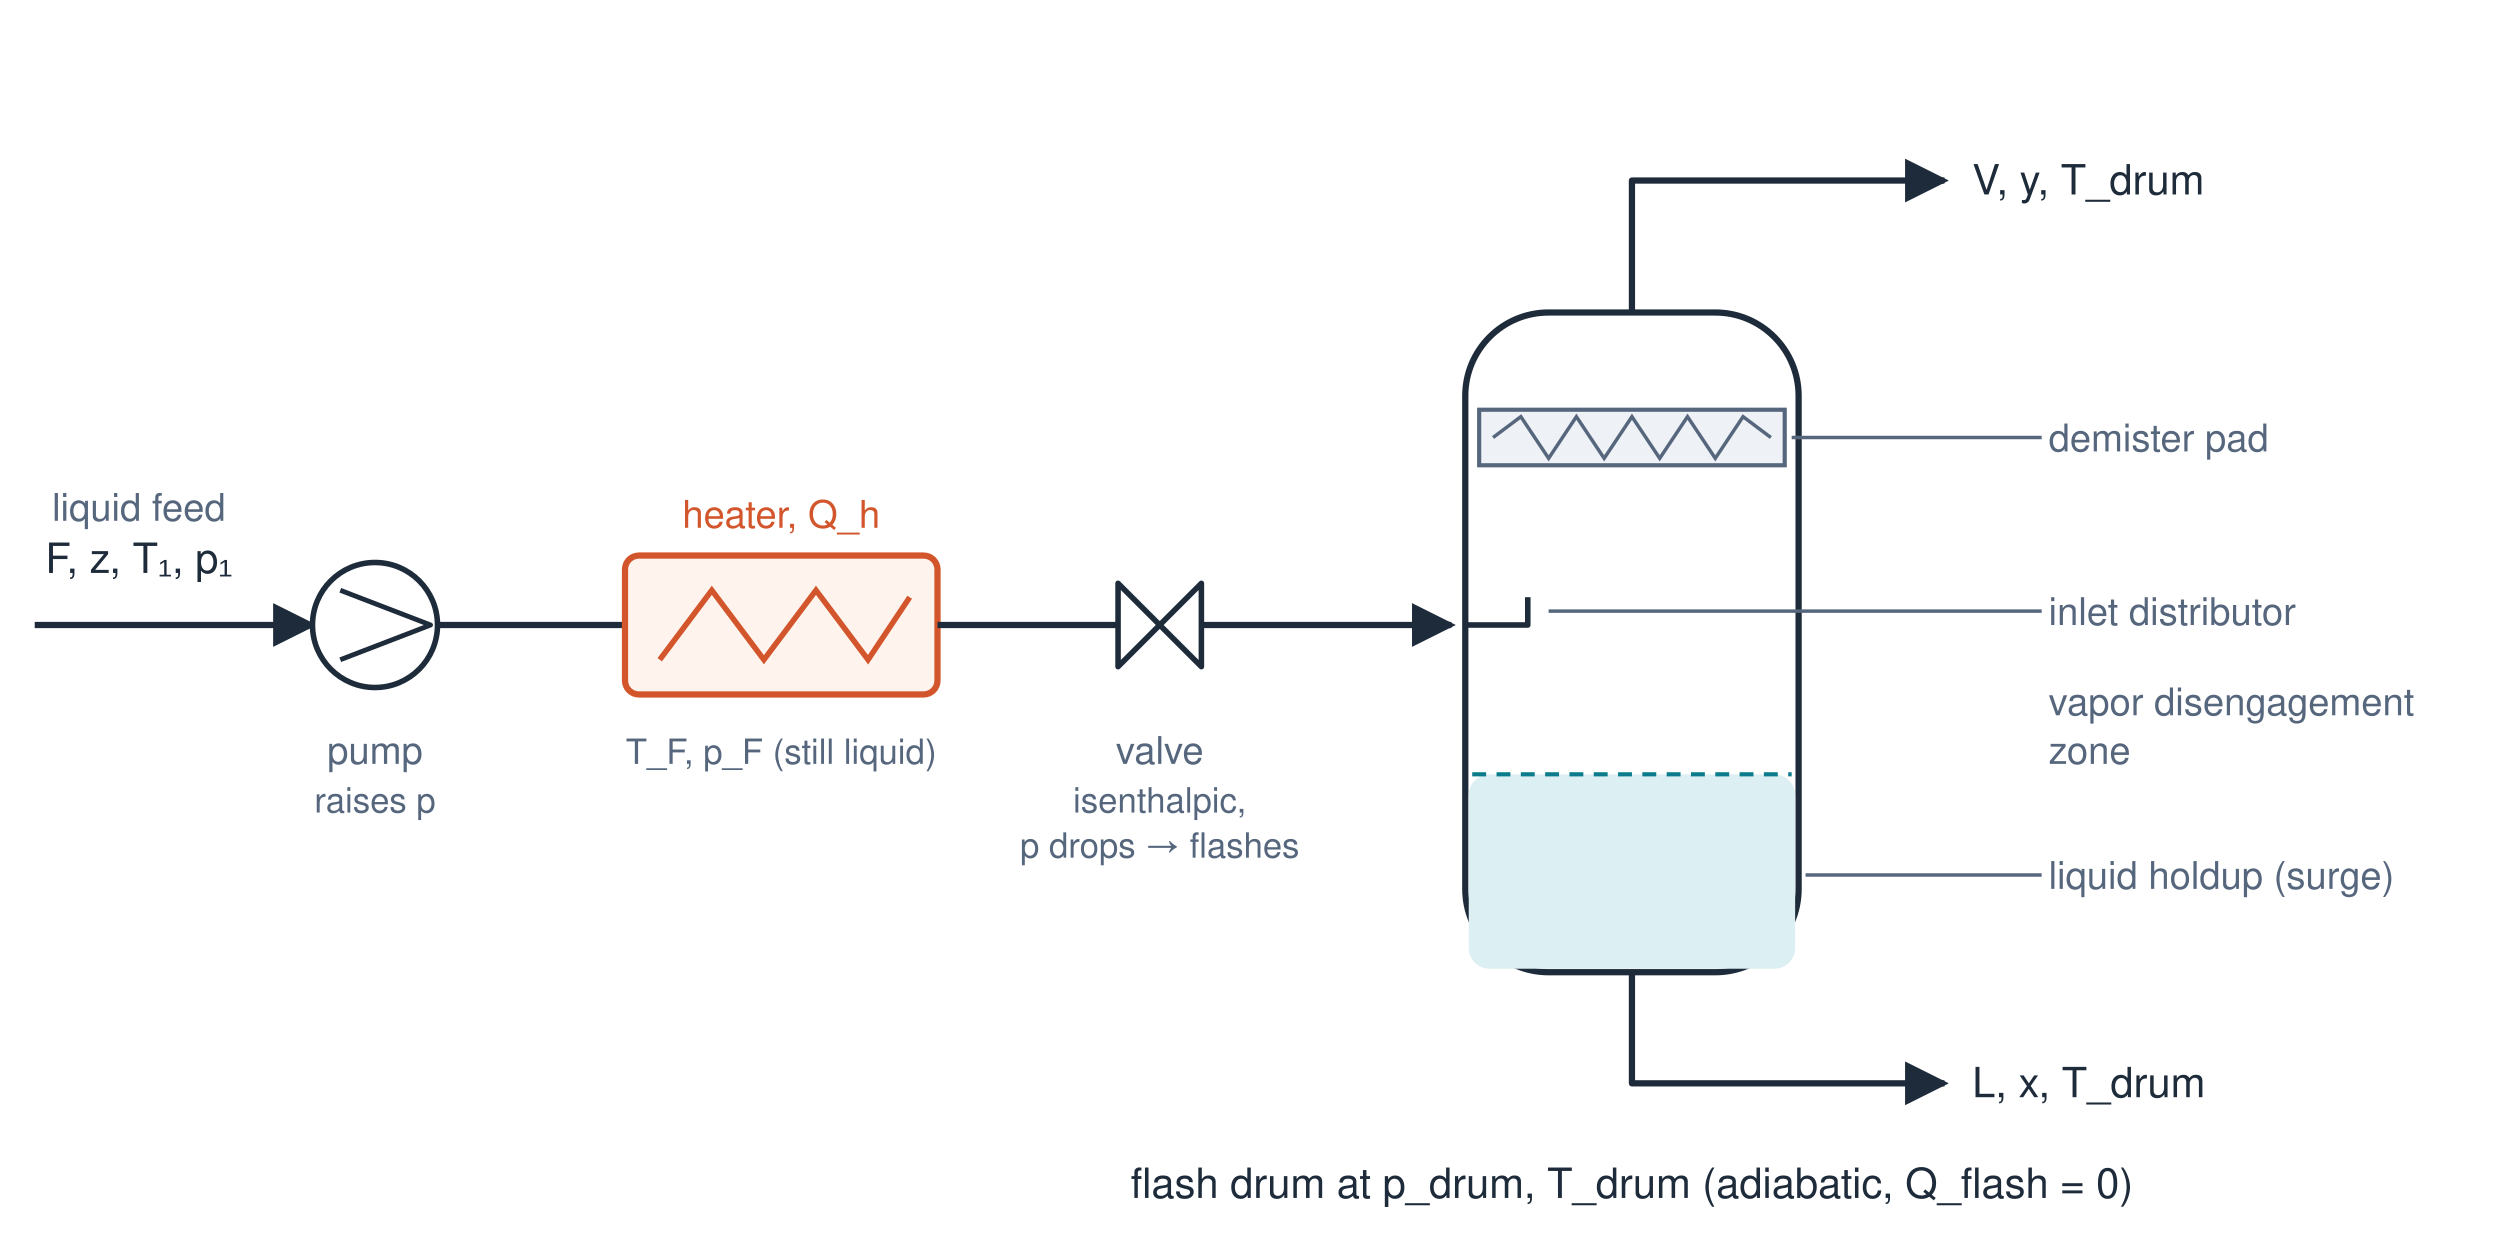
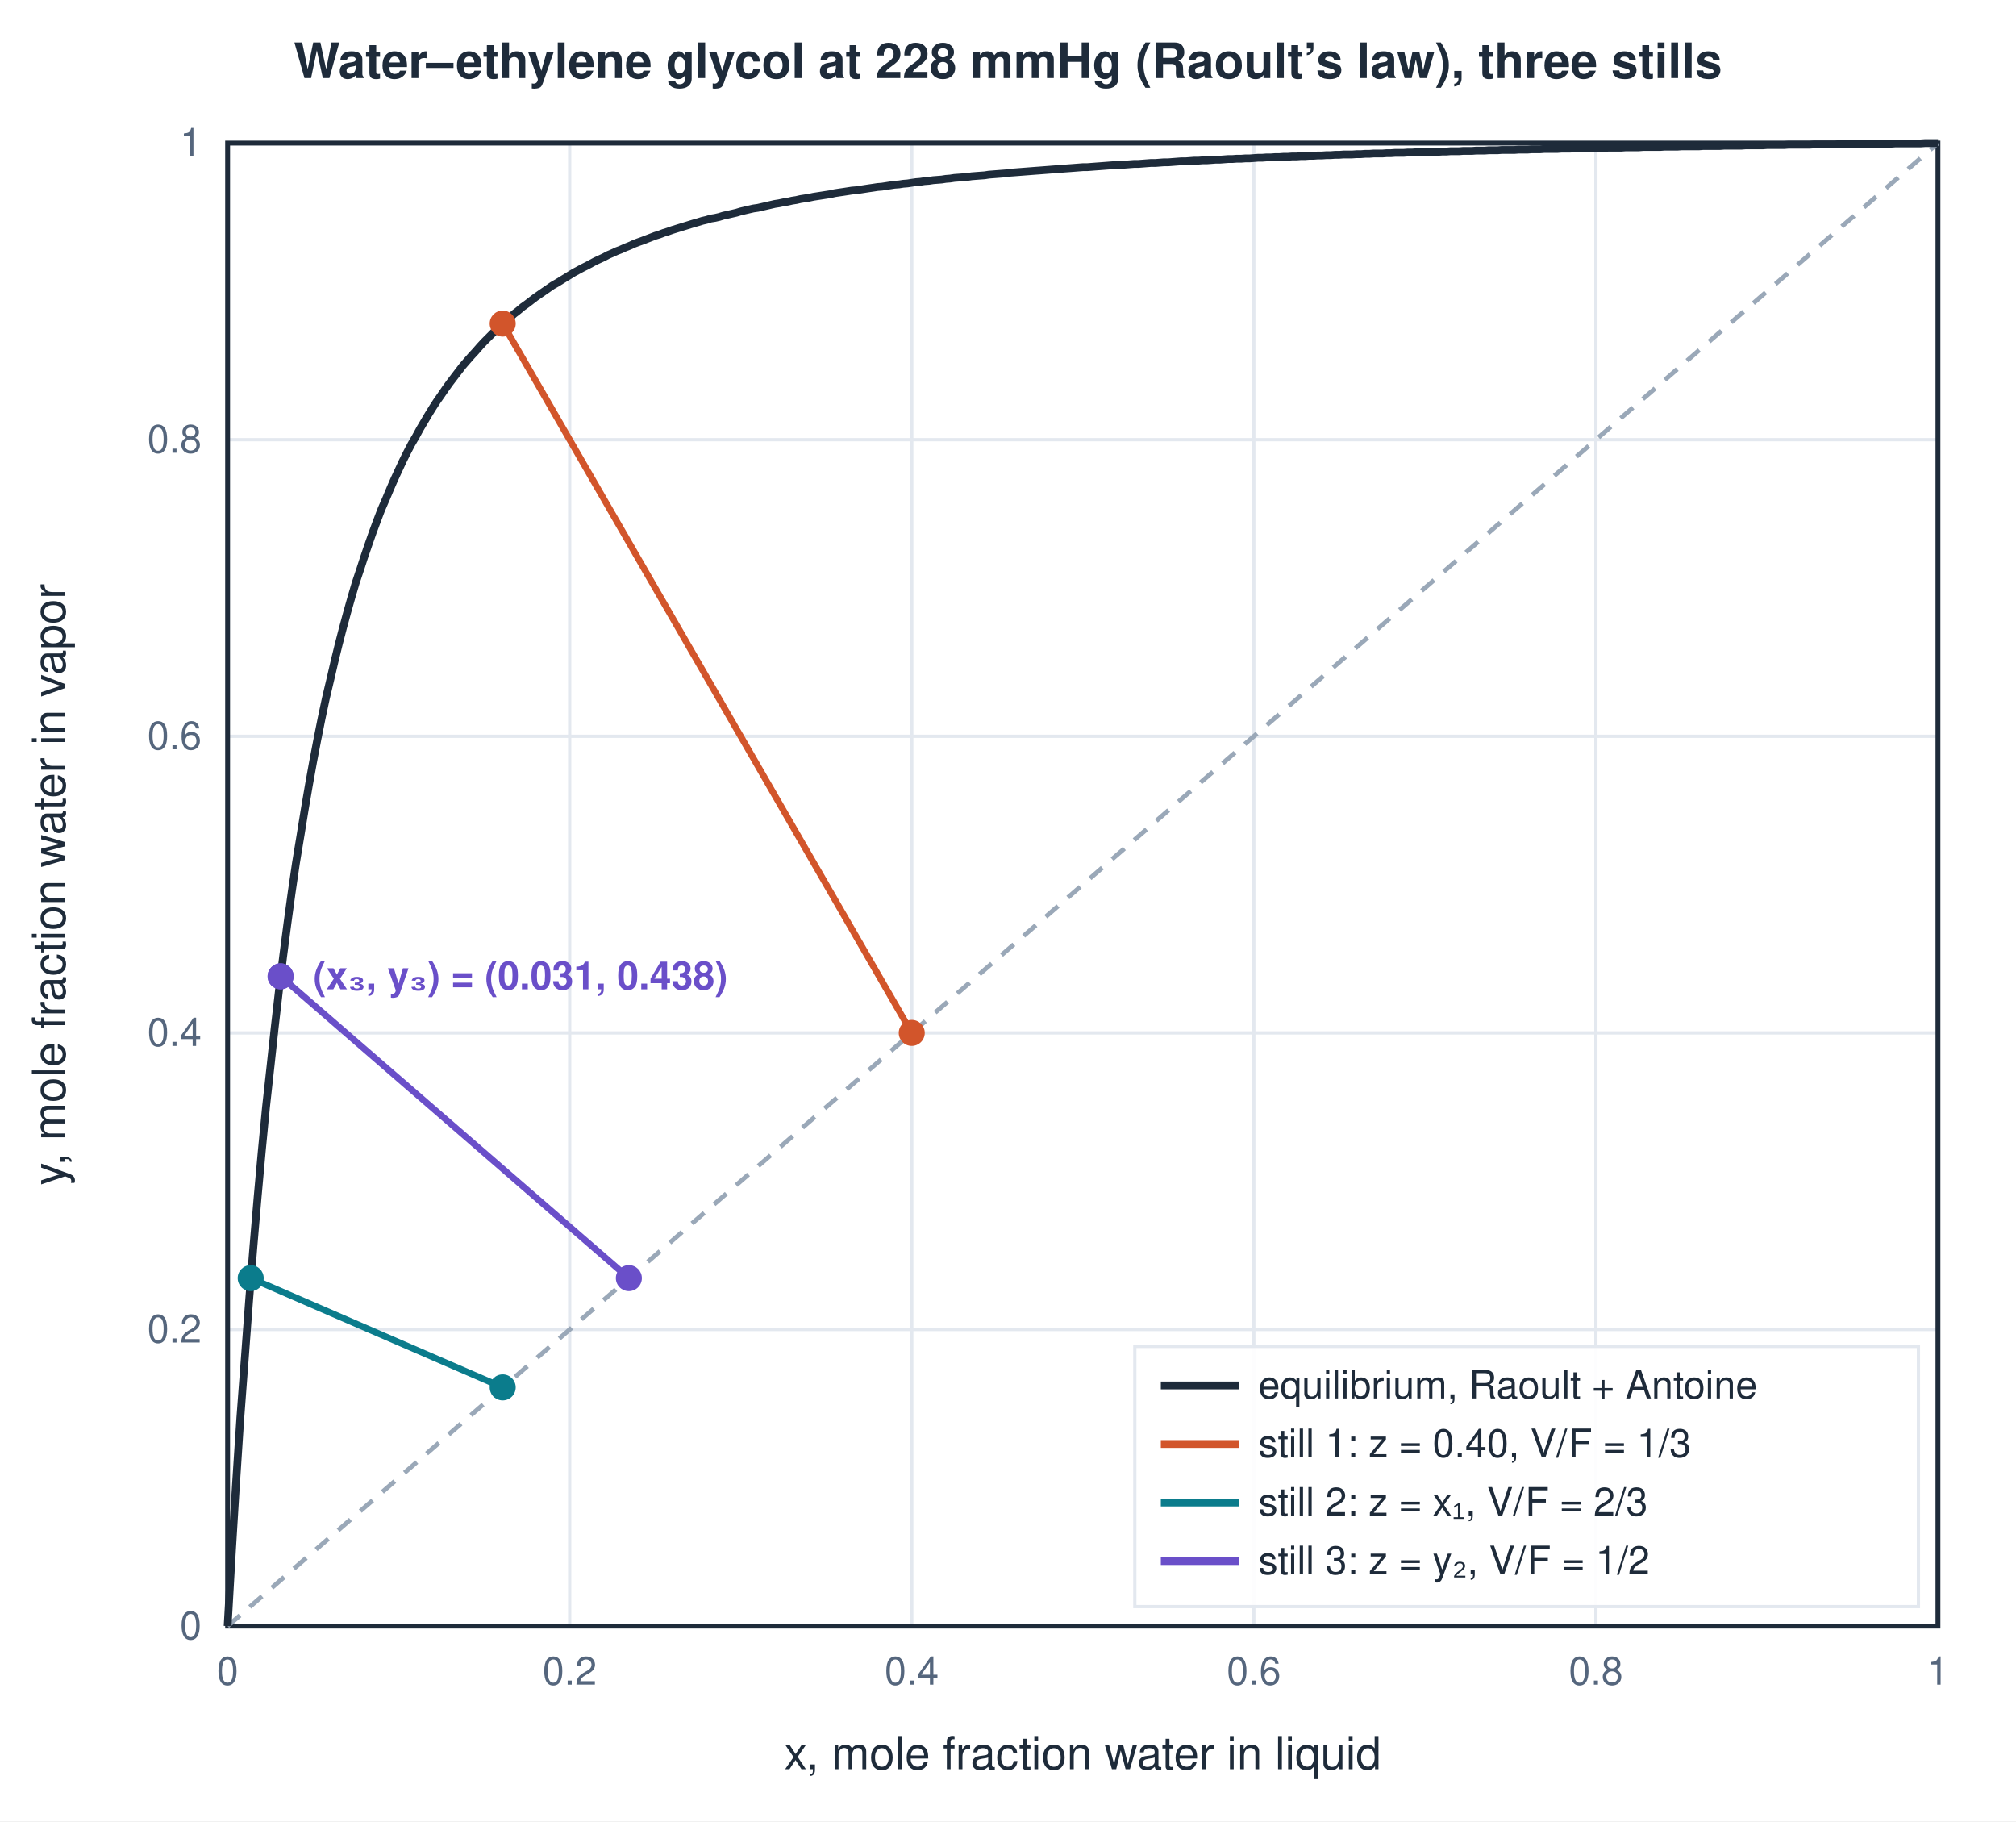
- <svg xmlns="http://www.w3.org/2000/svg" viewBox="0 0 720 360" width="720" height="360" font-family="Helvetica, Arial, sans-serif">
+ <svg xmlns="http://www.w3.org/2000/svg" viewBox="0 0 620 560" width="620" height="560" font-family="Helvetica, Arial, sans-serif">
  <rect width="100%" height="100%" fill="#FFFFFF" />
-   <defs>
-     <marker id="ar" viewBox="0 0 10 10" refX="9" refY="5" markerWidth="7" markerHeight="7" orient="auto-start-reverse">
-       <path d="M0,0 L10,5 L0,10 z" fill="#1E2B3A" />
-     </marker>
-     <marker id="arc" viewBox="0 0 10 10" refX="9" refY="5" markerWidth="7" markerHeight="7" orient="auto-start-reverse">
-       <path d="M0,0 L10,5 L0,10 z" fill="#0B7C8C" />
-     </marker>
-     <marker id="arh" viewBox="0 0 10 10" refX="9" refY="5" markerWidth="7" markerHeight="7" orient="auto-start-reverse">
-       <path d="M0,0 L10,5 L0,10 z" fill="#D2552B" />
-     </marker>
-   </defs>
-   <text x="40.0" y="150.0" font-size="11" fill="#55667D" text-anchor="middle" font-weight="normal">liquid feed</text>
-   <text x="40.0" y="165.0" font-size="12" fill="#1E2B3A" text-anchor="middle" font-weight="normal">F, z, T₁, p₁</text>
-   <line x1="10.0" y1="180.0" x2="90.0" y2="180.0" stroke="#1E2B3A" stroke-width="1.8" marker-end="url(#ar)" />
-   <circle cx="108.0" cy="180.0" r="18" fill="#FFFFFF" stroke="#1E2B3A" stroke-width="1.6" />
-   <polyline points="98.0,170.0 124.0,180.0 98.0,190.0" fill="none" stroke="#1E2B3A" stroke-width="1.4" stroke-linejoin="round" />
-   <text x="108.0" y="220.0" font-size="11" fill="#55667D" text-anchor="middle" font-weight="normal">pump</text>
-   <text x="108.0" y="234.0" font-size="10" fill="#55667D" text-anchor="middle" font-weight="normal">raises p</text>
-   <line x1="126.0" y1="180.0" x2="180.0" y2="180.0" stroke="#1E2B3A" stroke-width="1.8" />
-   <rect x="180.0" y="160.0" width="90.0" height="40.0" fill="#FFF3EE" stroke="#D2552B" stroke-width="1.8" rx="4" />
-   <path d="M190,190 L205,170 L220,190 L235,170 L250,190 L262,172" fill="none" stroke="#D2552B" stroke-width="1.6" />
-   <text x="225.0" y="152.0" font-size="11" fill="#D2552B" text-anchor="middle" font-weight="normal">heater, Q_h</text>
-   <text x="225.0" y="220.0" font-size="10" fill="#55667D" text-anchor="middle" font-weight="normal">T_F, p_F (still liquid)</text>
-   <line x1="270.0" y1="180.0" x2="322.0" y2="180.0" stroke="#1E2B3A" stroke-width="1.8" />
-   <polygon points="322.0,168.0 346.0,192.0 346.0,168.0 322.0,192.0" fill="#FFFFFF" stroke="#1E2B3A" stroke-width="1.6" stroke-linejoin="round" />
-   <text x="334.0" y="220.0" font-size="11" fill="#55667D" text-anchor="middle" font-weight="normal">valve</text>
-   <text x="334.0" y="234.0" font-size="10" fill="#55667D" text-anchor="middle" font-weight="normal">isenthalpic,</text>
-   <text x="334.0" y="247.0" font-size="10" fill="#55667D" text-anchor="middle" font-weight="normal">p drops → flashes</text>
-   <line x1="346.0" y1="180.0" x2="418.0" y2="180.0" stroke="#1E2B3A" stroke-width="1.8" marker-end="url(#ar)" />
-   <rect x="422.0" y="90.0" width="96.0" height="190.0" fill="#FFFFFF" stroke="#1E2B3A" stroke-width="1.8" rx="24.0" />
-   <rect x="423.0" y="223.0" width="94.0" height="56.0" fill="#DCEFF2" stroke="none" stroke-width="0" rx="6" />
-   <line x1="424.0" y1="223.0" x2="516.0" y2="223.0" stroke="#0B7C8C" stroke-width="1.2" stroke-dasharray="4 3" />
-   <rect x="426.0" y="118.0" width="88.0" height="16.0" fill="#EEF1F5" stroke="#55667D" stroke-width="1.2" rx="0" />
-   <path d="M430,126 L438,120 L446,132 L454,120 L462,132 L470,120 L478,132 L486,120 L494,132 L502,120 L510,126" fill="none" stroke="#55667D" stroke-width="1.0" />
-   <text x="590.0" y="130.0" font-size="11" fill="#55667D" text-anchor="start" font-weight="normal">demister pad</text>
-   <line x1="588.0" y1="126.0" x2="516.0" y2="126.0" stroke="#55667D" stroke-width="1" />
-   <polyline points="422.0,180.0 440.0,180.0 440.0,172.0" fill="none" stroke="#1E2B3A" stroke-width="1.6" stroke-linejoin="round" />
-   <text x="590.0" y="180.0" font-size="11" fill="#55667D" text-anchor="start" font-weight="normal">inlet distributor</text>
-   <line x1="588.0" y1="176.0" x2="446.0" y2="176.0" stroke="#55667D" stroke-width="1" />
-   <text x="590.0" y="206.0" font-size="11" fill="#55667D" text-anchor="start" font-weight="normal">vapor disengagement</text>
-   <text x="590.0" y="220.0" font-size="11" fill="#55667D" text-anchor="start" font-weight="normal">zone</text>
-   <text x="590.0" y="256.0" font-size="11" fill="#55667D" text-anchor="start" font-weight="normal">liquid holdup (surge)</text>
-   <line x1="588.0" y1="252.0" x2="520.0" y2="252.0" stroke="#55667D" stroke-width="1" />
-   <polyline points="470.0,90.0 470.0,52.0 560.0,52.0" fill="none" stroke="#1E2B3A" stroke-width="1.8" stroke-linejoin="round" marker-end="url(#ar)" />
-   <text x="568.0" y="56.0" font-size="12" fill="#1E2B3A" text-anchor="start" font-weight="normal">V, y, T_drum</text>
-   <polyline points="470.0,280.0 470.0,312.0 560.0,312.0" fill="none" stroke="#1E2B3A" stroke-width="1.8" stroke-linejoin="round" marker-end="url(#ar)" />
-   <text x="568.0" y="316.0" font-size="12" fill="#1E2B3A" text-anchor="start" font-weight="normal">L, x, T_drum</text>
-   <text x="470.0" y="345.0" font-size="12" fill="#1E2B3A" text-anchor="middle" font-weight="normal">flash drum at p_drum, T_drum (adiabatic, Q_flash = 0)</text>
+   <line x1="70.0" y1="500.0" x2="70.0" y2="44.0" stroke="#E3E8EF" stroke-width="1" />
+   <line x1="70.0" y1="500.0" x2="596.0" y2="500.0" stroke="#E3E8EF" stroke-width="1" />
+   <text x="70.0" y="518.0" font-size="12" text-anchor="middle" fill="#55667D" font-weight="normal">0</text>
+   <text x="62.0" y="504.0" font-size="12" text-anchor="end" fill="#55667D" font-weight="normal">0</text>
+   <line x1="175.2" y1="500.0" x2="175.2" y2="44.0" stroke="#E3E8EF" stroke-width="1" />
+   <line x1="70.0" y1="408.8" x2="596.0" y2="408.8" stroke="#E3E8EF" stroke-width="1" />
+   <text x="175.2" y="518.0" font-size="12" text-anchor="middle" fill="#55667D" font-weight="normal">0.2</text>
+   <text x="62.0" y="412.8" font-size="12" text-anchor="end" fill="#55667D" font-weight="normal">0.2</text>
+   <line x1="280.4" y1="500.0" x2="280.4" y2="44.0" stroke="#E3E8EF" stroke-width="1" />
+   <line x1="70.0" y1="317.6" x2="596.0" y2="317.6" stroke="#E3E8EF" stroke-width="1" />
+   <text x="280.4" y="518.0" font-size="12" text-anchor="middle" fill="#55667D" font-weight="normal">0.4</text>
+   <text x="62.0" y="321.6" font-size="12" text-anchor="end" fill="#55667D" font-weight="normal">0.4</text>
+   <line x1="385.6" y1="500.0" x2="385.6" y2="44.0" stroke="#E3E8EF" stroke-width="1" />
+   <line x1="70.0" y1="226.4" x2="596.0" y2="226.4" stroke="#E3E8EF" stroke-width="1" />
+   <text x="385.6" y="518.0" font-size="12" text-anchor="middle" fill="#55667D" font-weight="normal">0.6</text>
+   <text x="62.0" y="230.4" font-size="12" text-anchor="end" fill="#55667D" font-weight="normal">0.6</text>
+   <line x1="490.8" y1="500.0" x2="490.8" y2="44.0" stroke="#E3E8EF" stroke-width="1" />
+   <line x1="70.0" y1="135.2" x2="596.0" y2="135.2" stroke="#E3E8EF" stroke-width="1" />
+   <text x="490.8" y="518.0" font-size="12" text-anchor="middle" fill="#55667D" font-weight="normal">0.8</text>
+   <text x="62.0" y="139.2" font-size="12" text-anchor="end" fill="#55667D" font-weight="normal">0.8</text>
+   <line x1="596.0" y1="500.0" x2="596.0" y2="44.0" stroke="#E3E8EF" stroke-width="1" />
+   <line x1="70.0" y1="44.0" x2="596.0" y2="44.0" stroke="#E3E8EF" stroke-width="1" />
+   <text x="596.0" y="518.0" font-size="12" text-anchor="middle" fill="#55667D" font-weight="normal">1</text>
+   <text x="62.0" y="48.0" font-size="12" text-anchor="end" fill="#55667D" font-weight="normal">1</text>
+   <rect x="70.0" y="44.0" width="526.0" height="456.0" fill="none" stroke="#1E2B3A" stroke-width="1.5" />
+   <text x="333.0" y="544.0" font-size="14" text-anchor="middle" fill="#1E2B3A" font-weight="normal">x, mole fraction water in liquid</text>
+   <text x="20.0" y="272.0" font-size="14" text-anchor="middle" fill="#1E2B3A" font-weight="normal" transform="rotate(-90 20.0 272.0)">y, mole fraction water in vapor</text>
+   <text x="310.0" y="24.0" font-size="15" text-anchor="middle" fill="#1E2B3A" font-weight="bold">Water–ethylene glycol at 228 mmHg (Raoult’s law), three stills</text>
+   <line x1="70.0" y1="500.0" x2="596.0" y2="44.0" stroke="#9AA8B8" stroke-width="1.4" stroke-dasharray="5 4" />
+   <polyline points="70.0,500.0 71.3,477.2 72.6,456.0 73.9,436.1 75.3,417.5 76.6,400.0 77.9,383.7 79.2,368.4 80.5,354.0 81.8,340.5 83.2,327.8 84.5,315.8 85.8,304.5 87.1,293.9 88.4,283.9 89.7,274.4 91.0,265.5 92.4,257.0 93.7,249.0 95.0,241.4 96.3,234.2 97.6,227.4 98.9,220.9 100.2,214.8 101.6,208.9 102.9,203.3 104.2,198.0 105.5,193.0 106.8,188.2 108.1,183.6 109.4,179.2 110.8,175.0 112.1,171.0 113.4,167.2 114.7,163.5 116.0,160.0 117.3,156.6 118.7,153.4 120.0,150.3 121.3,147.3 122.6,144.5 123.9,141.7 125.2,139.1 126.5,136.6 127.9,134.2 129.2,131.8 130.5,129.6 131.8,127.4 133.1,125.3 134.4,123.3 135.8,121.3 137.1,119.4 138.4,117.6 139.7,115.9 141.0,114.2 142.3,112.5 143.6,111.0 145.0,109.4 146.3,108.0 147.6,106.5 148.9,105.1 150.2,103.8 151.5,102.5 152.8,101.2 154.2,100.0 155.5,98.8 156.8,97.7 158.1,96.5 159.4,95.5 160.7,94.4 162.1,93.4 163.4,92.4 164.7,91.4 166.0,90.5 167.3,89.6 168.6,88.7 169.9,87.8 171.3,87.0 172.6,86.2 173.9,85.4 175.2,84.6 176.5,83.8 177.8,83.1 179.1,82.4 180.5,81.7 181.8,81.0 183.1,80.3 184.4,79.7 185.7,79.1 187.0,78.4 188.4,77.8 189.7,77.2 191.0,76.7 192.3,76.1 193.6,75.6 194.9,75.0 196.2,74.5 197.6,74.0 198.9,73.5 200.2,73.0 201.5,72.5 202.8,72.1 204.1,71.6 205.4,71.2 206.8,70.7 208.1,70.3 209.4,69.9 210.7,69.5 212.0,69.1 213.3,68.7 214.7,68.3 216.0,67.9 217.3,67.6 218.6,67.2 219.9,67.0 221.2,66.7 222.5,66.3 223.9,66.0 225.2,65.7 226.5,65.4 227.8,65.0 229.1,64.7 230.4,64.4 231.7,64.1 233.1,63.9 234.4,63.6 235.7,63.3 237.0,63.0 238.3,62.7 239.6,62.5 241.0,62.2 242.3,62.0 243.6,61.7 244.9,61.5 246.2,61.2 247.5,61.0 248.8,60.8 250.2,60.5 251.5,60.3 252.8,60.1 254.1,59.9 255.4,59.7 256.7,59.4 258.0,59.2 259.4,59.0 260.7,58.8 262.0,58.6 263.3,58.5 264.6,58.3 265.9,58.1 267.2,57.9 268.6,57.7 269.9,57.5 271.2,57.4 272.5,57.2 273.8,57.0 275.1,56.8 276.5,56.7 277.8,56.5 279.1,56.4 280.4,56.2 281.7,56.0 283.0,55.9 284.3,55.7 285.7,55.6 287.0,55.4 288.3,55.3 289.6,55.2 290.9,55.0 292.2,54.9 293.5,54.7 294.9,54.6 296.2,54.5 297.5,54.4 298.8,54.2 300.1,54.1 301.4,54.0 302.8,53.9 304.1,53.7 305.4,53.6 306.7,53.5 308.0,53.4 309.3,53.3 310.6,53.1 312.0,53.0 313.3,52.9 314.6,52.8 315.9,52.7 317.2,52.6 318.5,52.5 319.9,52.4 321.2,52.3 322.5,52.2 323.8,52.1 325.1,52.0 326.4,51.9 327.7,51.8 329.1,51.7 330.4,51.6 331.7,51.5 333.0,51.4 334.3,51.4 335.6,51.3 336.9,51.2 338.3,51.1 339.6,51.0 340.9,50.9 342.2,50.8 343.5,50.8 344.8,50.7 346.2,50.6 347.5,50.5 348.8,50.4 350.1,50.4 351.4,50.3 352.7,50.2 354.0,50.1 355.4,50.1 356.7,50.0 358.0,49.9 359.3,49.9 360.6,49.8 361.9,49.7 363.2,49.6 364.6,49.6 365.9,49.5 367.2,49.4 368.5,49.4 369.8,49.3 371.1,49.3 372.5,49.2 373.8,49.1 375.1,49.1 376.4,49.0 377.7,48.9 379.0,48.9 380.3,48.8 381.7,48.8 383.0,48.7 384.3,48.7 385.6,48.6 386.9,48.5 388.2,48.5 389.5,48.4 390.9,48.4 392.2,48.3 393.5,48.3 394.8,48.2 396.1,48.2 397.4,48.1 398.8,48.1 400.1,48.0 401.4,48.0 402.7,47.9 404.0,47.9 405.3,47.8 406.6,47.8 408.0,47.7 409.3,47.7 410.6,47.6 411.9,47.6 413.2,47.5 414.5,47.5 415.8,47.5 417.2,47.4 418.5,47.4 419.8,47.3 421.1,47.3 422.4,47.2 423.7,47.2 425.1,47.2 426.4,47.1 427.7,47.1 429.0,47.0 430.3,47.0 431.6,47.0 432.9,46.9 434.3,46.9 435.6,46.8 436.9,46.8 438.2,46.8 439.5,46.7 440.8,46.7 442.1,46.7 443.5,46.6 444.8,46.6 446.1,46.5 447.4,46.5 448.7,46.5 450.0,46.4 451.3,46.4 452.7,46.4 454.0,46.3 455.3,46.3 456.6,46.3 457.9,46.2 459.2,46.2 460.6,46.2 461.9,46.1 463.2,46.1 464.5,46.1 465.8,46.1 467.1,46.0 468.4,46.0 469.8,46.0 471.1,45.9 472.4,45.9 473.7,45.9 475.0,45.8 476.3,45.8 477.7,45.8 479.0,45.8 480.3,45.7 481.6,45.7 482.9,45.7 484.2,45.6 485.5,45.6 486.9,45.6 488.2,45.6 489.5,45.5 490.8,45.5 492.1,45.5 493.4,45.5 494.7,45.4 496.1,45.4 497.4,45.4 498.7,45.4 500.0,45.3 501.3,45.3 502.6,45.3 504.0,45.3 505.3,45.2 506.6,45.2 507.9,45.2 509.2,45.2 510.5,45.2 511.8,45.1 513.2,45.1 514.5,45.1 515.8,45.1 517.1,45.0 518.4,45.0 519.7,45.0 521.0,45.0 522.4,45.0 523.7,44.9 525.0,44.9 526.3,44.9 527.6,44.9 528.9,44.9 530.2,44.8 531.6,44.8 532.9,44.8 534.2,44.8 535.5,44.8 536.8,44.7 538.1,44.7 539.5,44.7 540.8,44.7 542.1,44.7 543.4,44.6 544.7,44.6 546.0,44.6 547.3,44.6 548.7,44.6 550.0,44.5 551.3,44.5 552.6,44.5 553.9,44.5 555.2,44.5 556.5,44.5 557.9,44.4 559.2,44.4 560.5,44.4 561.8,44.4 563.1,44.4 564.4,44.4 565.8,44.3 567.1,44.3 568.4,44.3 569.7,44.3 571.0,44.3 572.3,44.3 573.6,44.2 575.0,44.2 576.3,44.2 577.6,44.2 578.9,44.2 580.2,44.2 581.5,44.2 582.9,44.1 584.2,44.1 585.5,44.1 586.8,44.1 588.1,44.1 589.4,44.1 590.7,44.1 592.1,44.0 593.4,44.0 594.7,44.0 596.0,44.0" fill="none" stroke="#1E2B3A" stroke-width="2.4" stroke-linejoin="round" />
+   <polyline points="280.4,317.6 154.6,99.5" fill="none" stroke="#D2552B" stroke-width="2" stroke-linejoin="round" />
+   <circle cx="154.6" cy="99.5" r="4" fill="#D2552B" />
+   <circle cx="280.4" cy="317.6" r="4" fill="#D2552B" />
+   <polyline points="154.6,426.6 77.1,393.0" fill="none" stroke="#0B7C8C" stroke-width="2" stroke-linejoin="round" />
+   <circle cx="77.1" cy="393.0" r="4" fill="#0B7C8C" />
+   <circle cx="154.6" cy="426.6" r="4" fill="#0B7C8C" />
+   <polyline points="193.4,393.0 86.3,300.2" fill="none" stroke="#6A4FC9" stroke-width="2" stroke-linejoin="round" />
+   <circle cx="86.3" cy="300.2" r="4" fill="#6A4FC9" />
+   <circle cx="193.4" cy="393.0" r="4" fill="#6A4FC9" />
+   <circle cx="86.3" cy="300.2" r="4" fill="#6A4FC9" />
+   <text x="96.3" y="304.2" font-size="12" text-anchor="start" fill="#6A4FC9" font-weight="bold">(x₃, y₃) = (0.031, 0.438)</text>
+   <rect x="349" y="414" width="241" height="80" fill="#FFFFFF" fill-opacity="0.92" stroke="#E3E8EF" />
+   <line x1="357" y1="426" x2="381" y2="426" stroke="#1E2B3A" stroke-width="2.4" />
+   <text x="387" y="430" font-size="12" fill="#1E2B3A">equilibrium, Raoult + Antoine</text>
+   <line x1="357" y1="444" x2="381" y2="444" stroke="#D2552B" stroke-width="2.4" />
+   <text x="387" y="448" font-size="12" fill="#1E2B3A">still 1: z = 0.40, V/F = 1/3</text>
+   <line x1="357" y1="462" x2="381" y2="462" stroke="#0B7C8C" stroke-width="2.4" />
+   <text x="387" y="466" font-size="12" fill="#1E2B3A">still 2: z = x₁, V/F = 2/3</text>
+   <line x1="357" y1="480" x2="381" y2="480" stroke="#6A4FC9" stroke-width="2.4" />
+   <text x="387" y="484" font-size="12" fill="#1E2B3A">still 3: z = y₂, V/F = 1/2</text>
</svg>
